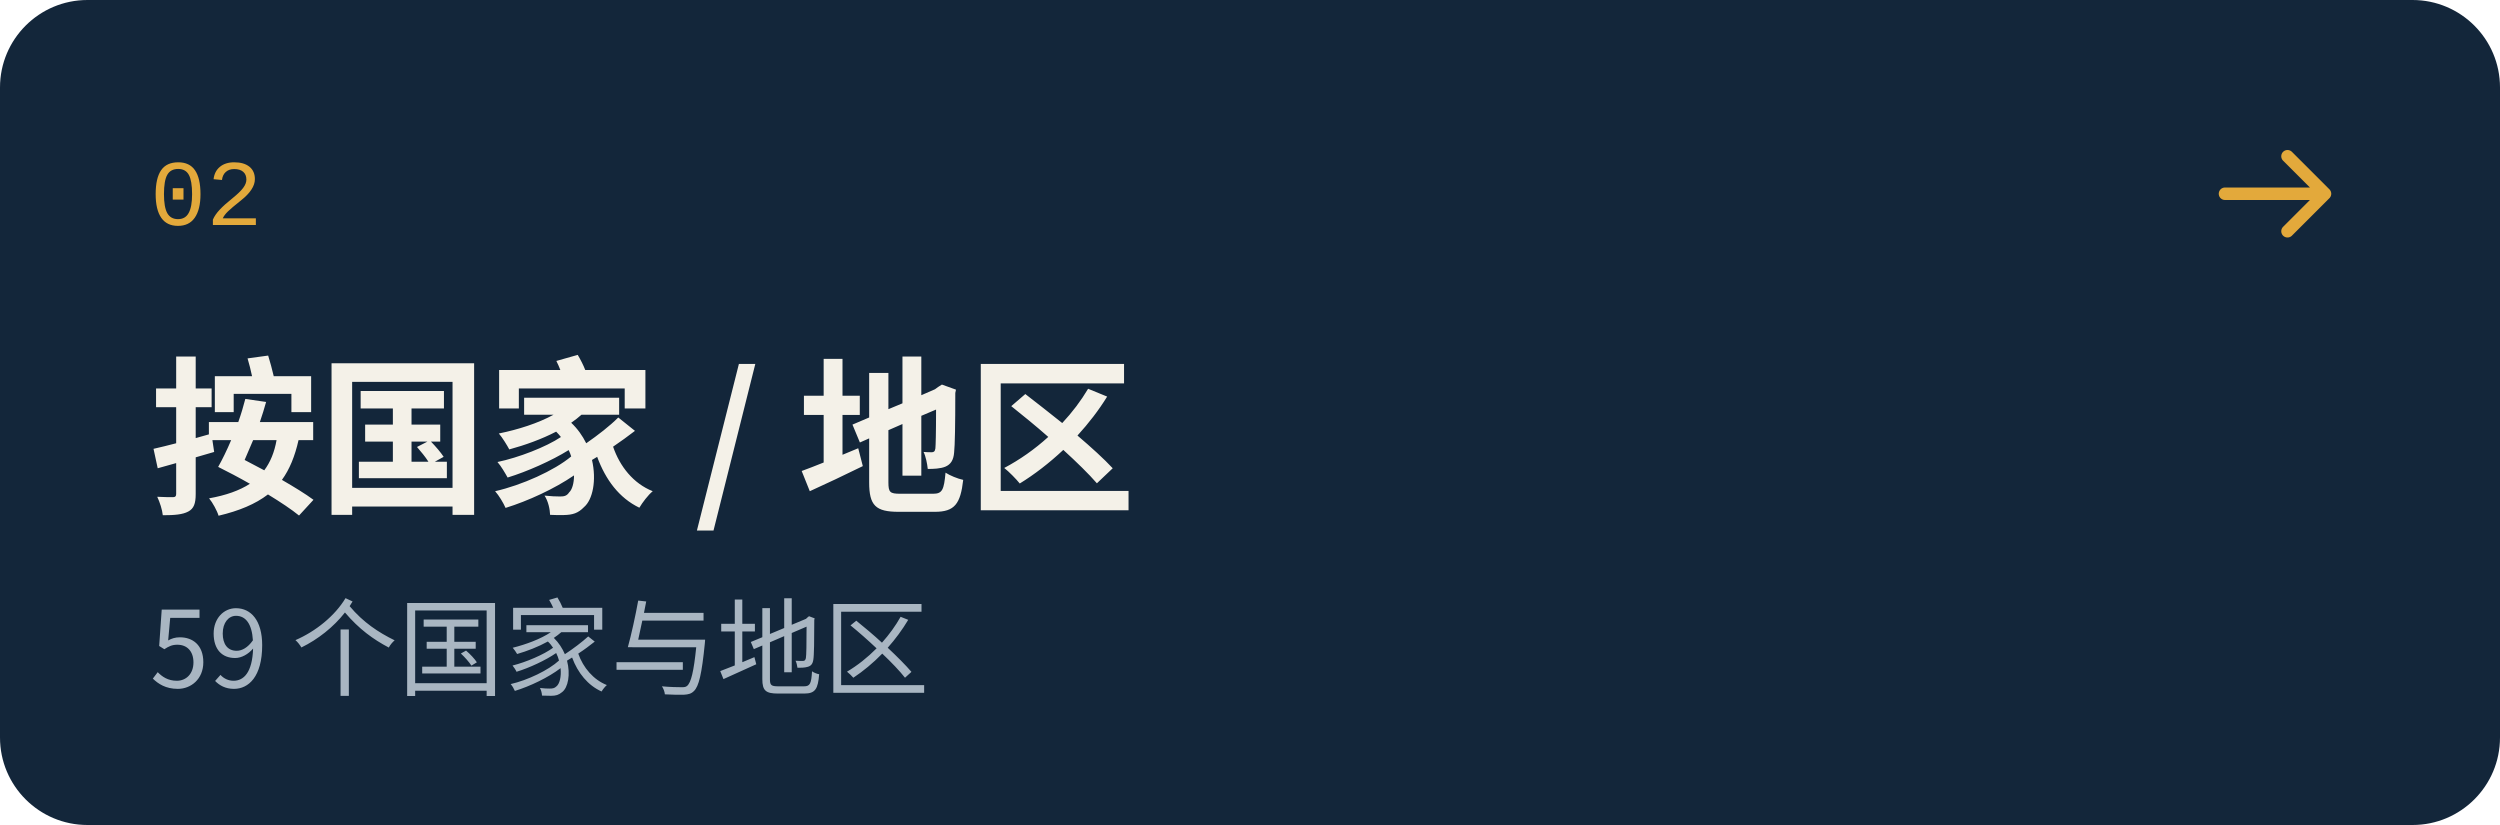
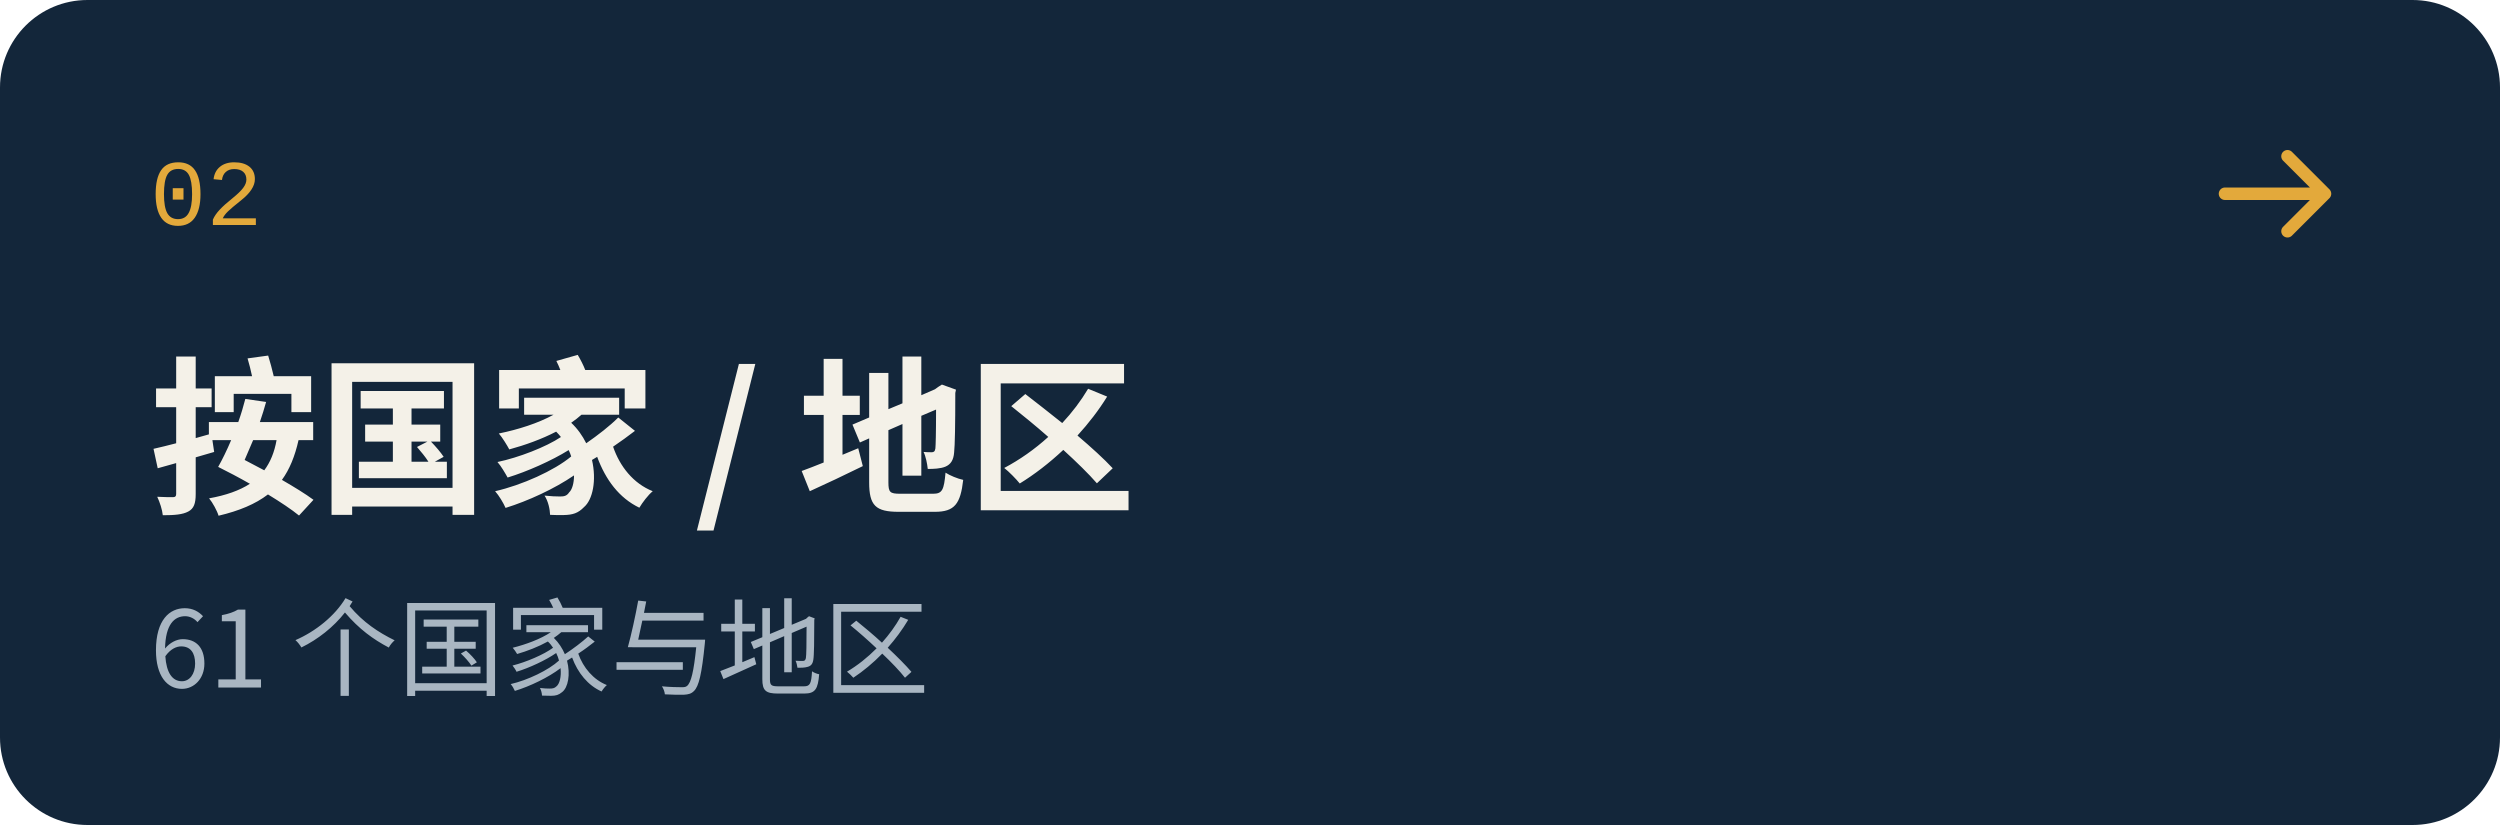
- <svg xmlns="http://www.w3.org/2000/svg" width="400" height="132" viewBox="0 0 400 132" role="img" aria-label="按国家 / 地区：59 个国家与地区">
+ <svg xmlns="http://www.w3.org/2000/svg" width="400" height="132" viewBox="0 0 400 132" role="img" aria-label="按国家 / 地区：61 个国家与地区">
  <rect width="400" height="132" rx="14" fill="#13263A" />
  <text x="24" y="36" font-family="'SFMono-Regular',Consolas,'Liberation Mono',Menlo,monospace" font-size="15" fill="#E3A93B">02</text>
  <path d="M356 31h16m-6-6 6 6-6 6" fill="none" stroke="#E3A93B" stroke-width="2" stroke-linecap="round" stroke-linejoin="round" />
  <text x="24" y="80" font-family="'PingFang SC','Hiragino Sans GB','Microsoft YaHei','Noto Sans CJK SC','Source Han Sans SC',sans-serif" font-size="27" font-weight="700" fill="#F4F1E8">按国家 / 地区</text>
-   <text x="24" y="110" font-family="'PingFang SC','Hiragino Sans GB','Microsoft YaHei','Noto Sans CJK SC','Source Han Sans SC',sans-serif" font-size="17" fill="#A9B6C2">59 个国家与地区</text>
+   <text x="24" y="110" font-family="'PingFang SC','Hiragino Sans GB','Microsoft YaHei','Noto Sans CJK SC','Source Han Sans SC',sans-serif" font-size="17" fill="#A9B6C2">61 个国家与地区</text>
</svg>
